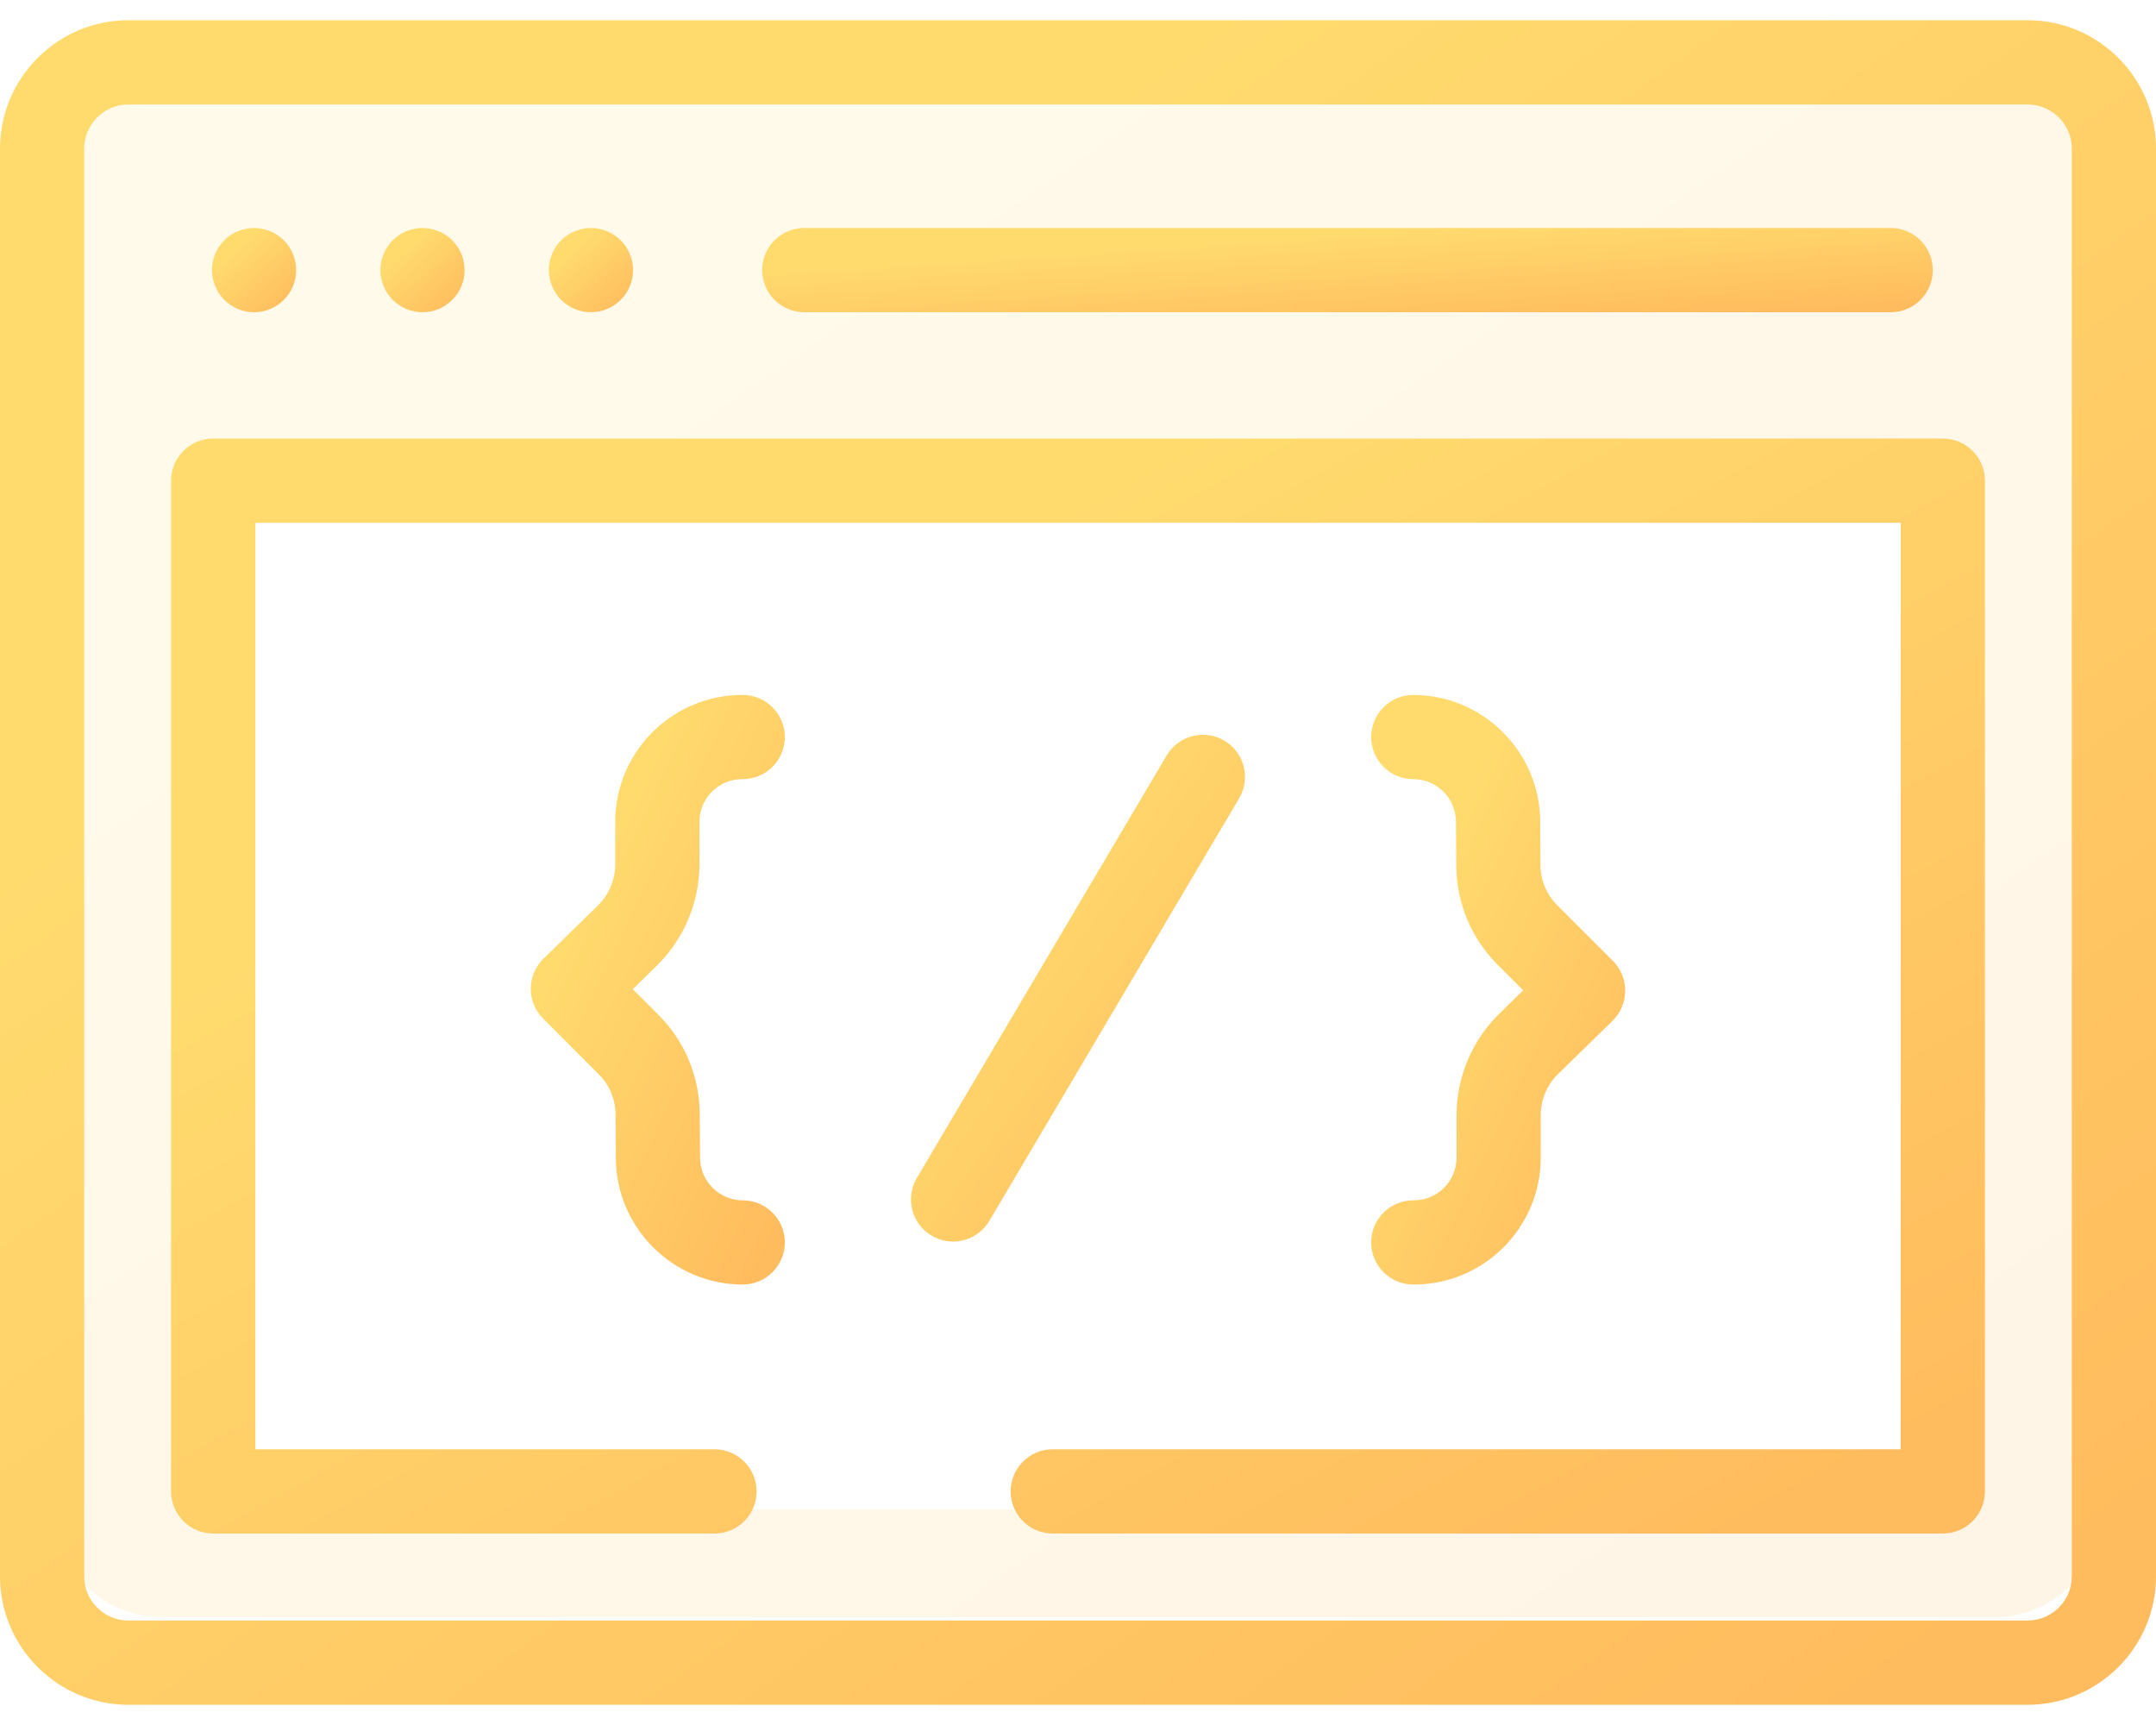
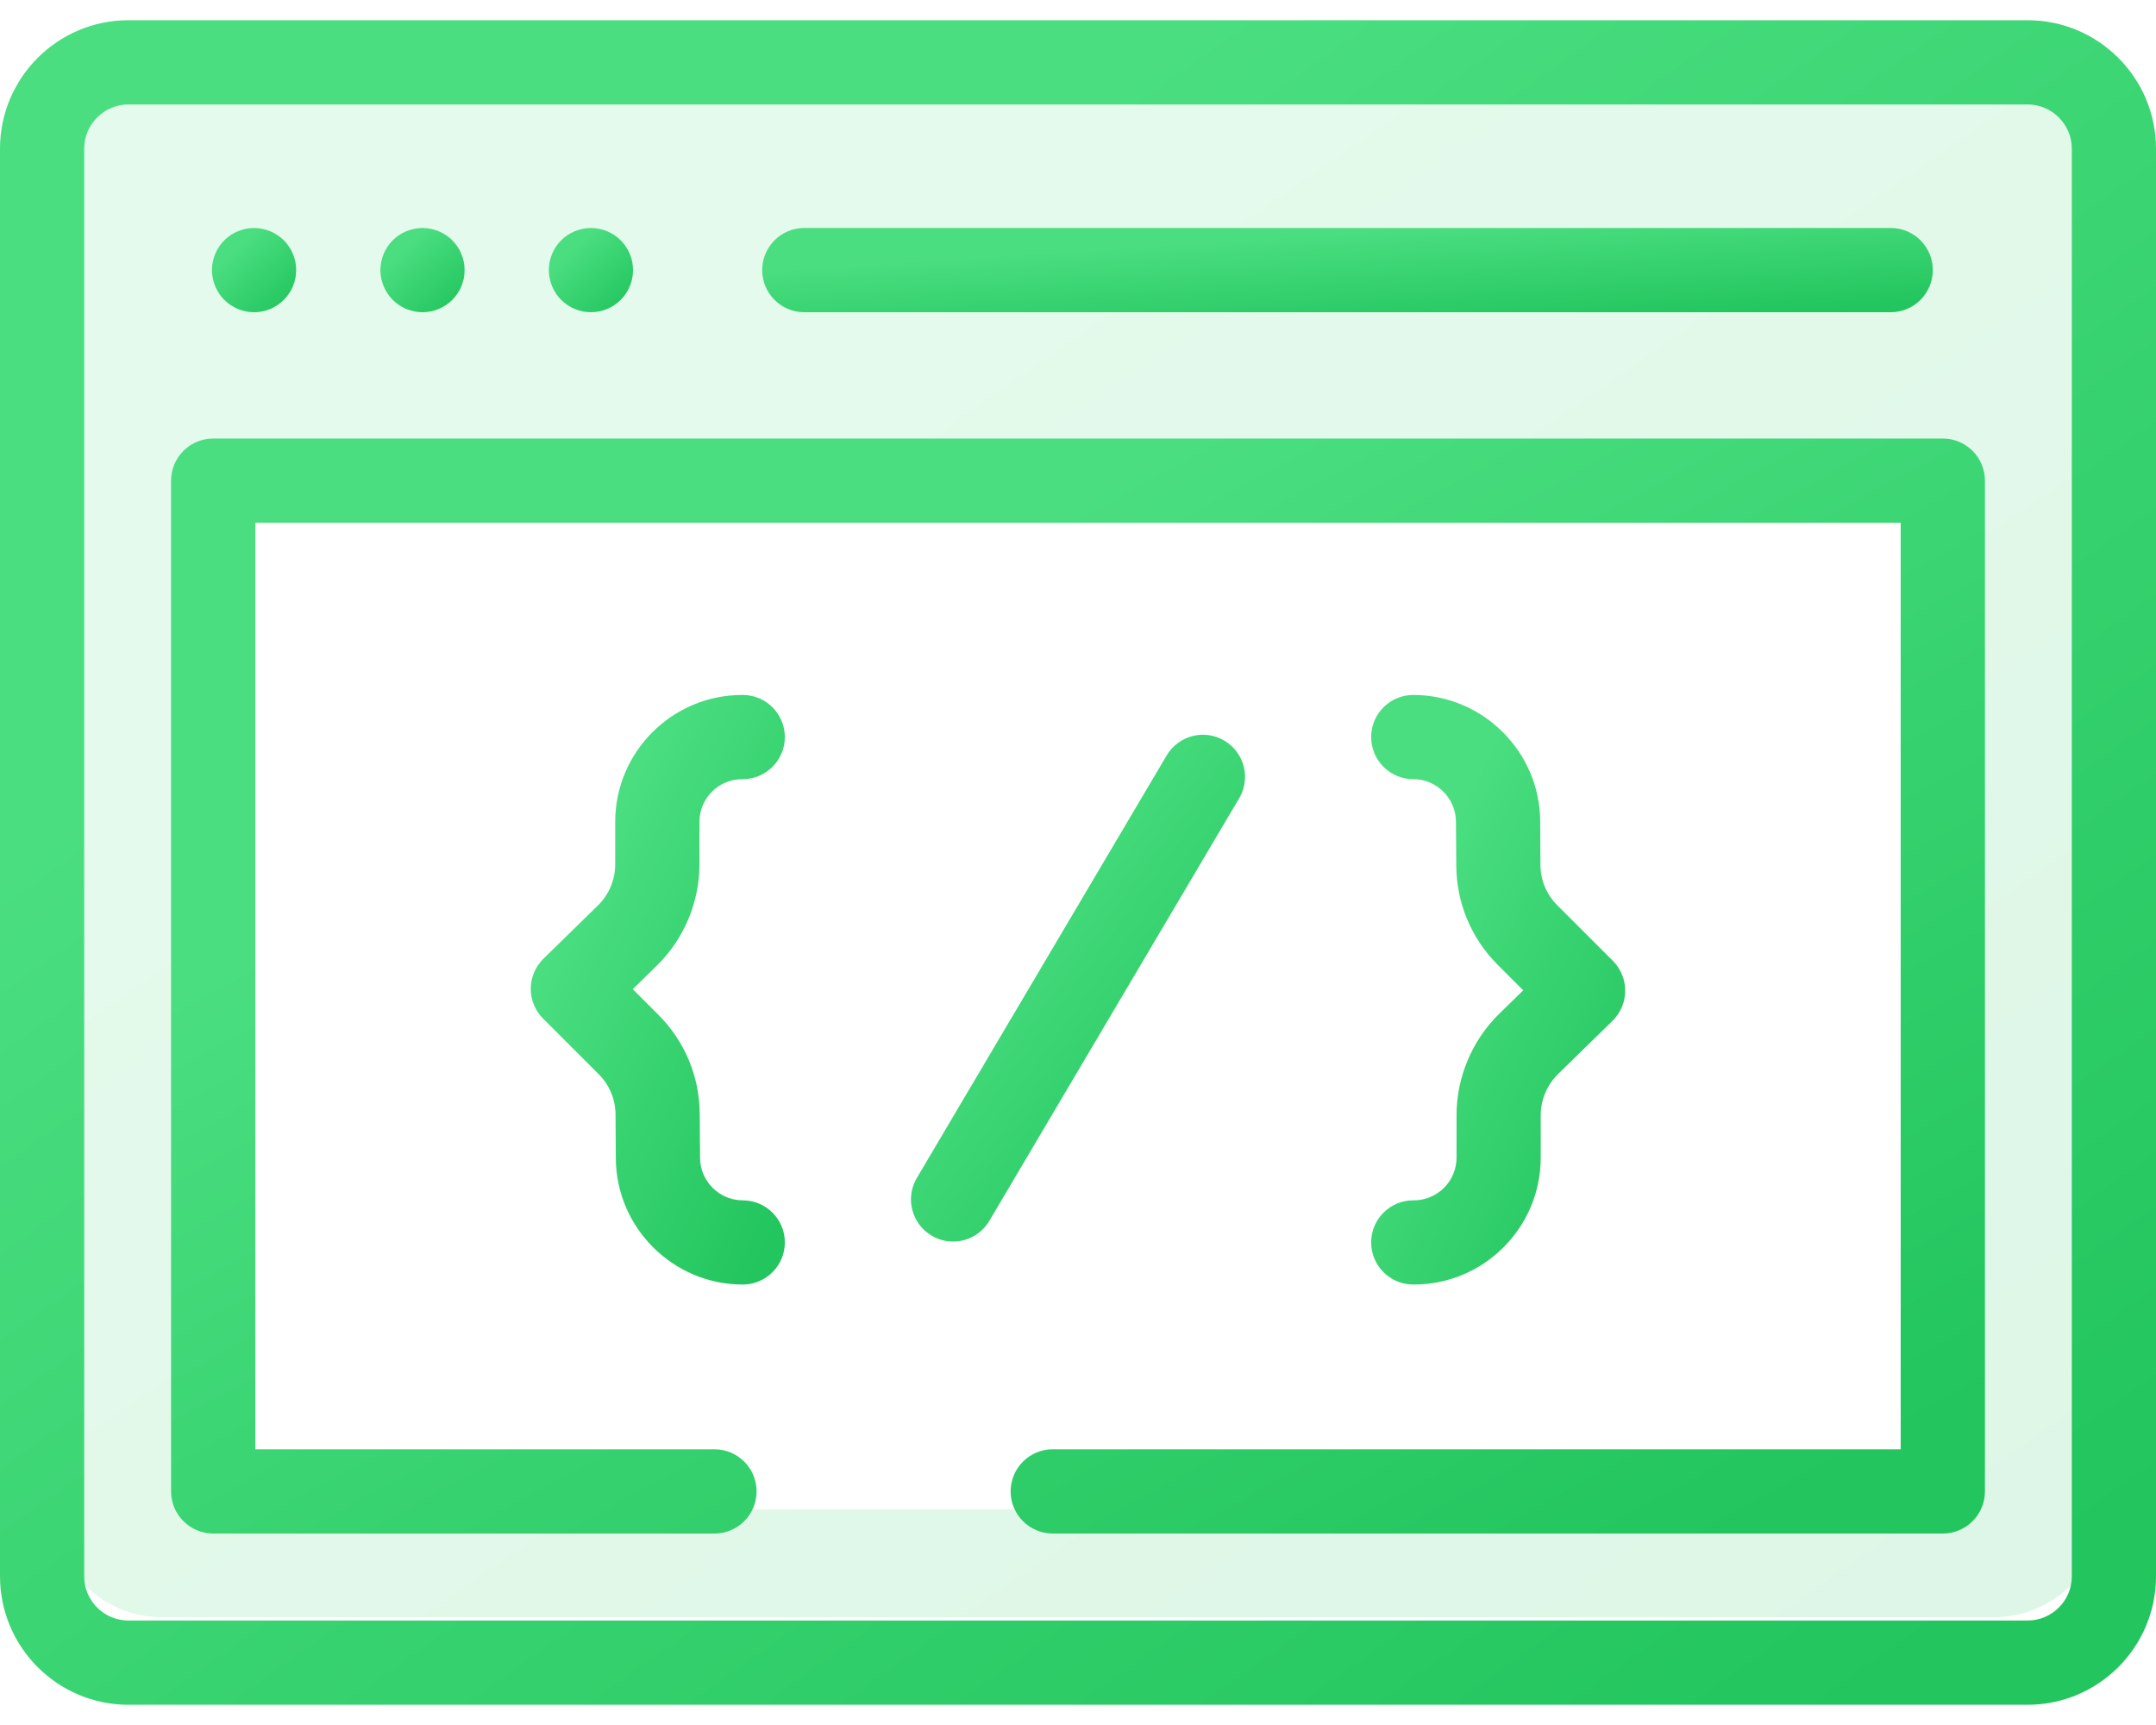
<svg xmlns="http://www.w3.org/2000/svg" width="40" height="32" viewBox="0 0 40 32" fill="none">
  <path opacity="0.15" fill-rule="evenodd" clip-rule="evenodd" d="M3 1C1.895 1 1 1.895 1 3V28C1 29.105 1.895 30 3 30H37C38.105 30 39 29.105 39 28V3C39 1.895 38.105 1 37 1H3ZM36 9H4V28H36V9Z" fill="url(#paint0_linear)" />
  <path d="M37.617 0.375H2.383C1.069 0.375 0 1.444 0 2.758V29.242C0 30.556 1.069 31.625 2.383 31.625H37.617C38.931 31.625 40 30.556 40 29.242V2.758C40 1.444 38.931 0.375 37.617 0.375ZM38.438 29.242C38.438 29.695 38.069 30.062 37.617 30.062H2.383C1.931 30.062 1.562 29.695 1.562 29.242V2.758C1.562 2.306 1.931 1.938 2.383 1.938H37.617C38.069 1.938 38.438 2.306 38.438 2.758V29.242Z" fill="url(#paint1_linear)" />
  <path d="M14.922 5.792H35.078C35.51 5.792 35.859 5.442 35.859 5.01C35.859 4.579 35.51 4.229 35.078 4.229H14.922C14.49 4.229 14.141 4.579 14.141 5.01C14.141 5.442 14.49 5.792 14.922 5.792Z" fill="url(#paint2_linear)" />
  <path d="M3.992 5.309C4.012 5.356 4.036 5.402 4.064 5.444C4.092 5.487 4.125 5.527 4.161 5.562C4.306 5.709 4.508 5.792 4.713 5.792C4.765 5.792 4.816 5.787 4.866 5.777C4.916 5.767 4.966 5.752 5.013 5.732C5.06 5.713 5.105 5.688 5.147 5.66C5.19 5.631 5.23 5.598 5.266 5.563C5.302 5.527 5.334 5.487 5.363 5.444C5.392 5.402 5.416 5.356 5.435 5.309C5.455 5.262 5.47 5.213 5.48 5.163C5.49 5.113 5.494 5.061 5.494 5.01C5.494 4.959 5.49 4.908 5.48 4.858C5.47 4.808 5.455 4.759 5.435 4.712C5.416 4.664 5.392 4.619 5.363 4.577C5.334 4.534 5.302 4.494 5.266 4.458C5.23 4.422 5.19 4.389 5.147 4.361C5.105 4.333 5.06 4.309 5.013 4.289C4.966 4.27 4.916 4.255 4.866 4.245C4.766 4.224 4.662 4.224 4.561 4.245C4.511 4.255 4.462 4.27 4.415 4.289C4.367 4.309 4.322 4.333 4.28 4.361C4.237 4.389 4.197 4.422 4.161 4.458C4.125 4.494 4.092 4.534 4.064 4.577C4.036 4.619 4.012 4.664 3.992 4.712C3.973 4.759 3.958 4.808 3.948 4.858C3.937 4.908 3.932 4.959 3.932 5.01C3.932 5.061 3.937 5.113 3.948 5.163C3.958 5.213 3.973 5.262 3.992 5.309Z" fill="url(#paint3_linear)" />
  <path d="M7.117 5.309C7.137 5.356 7.161 5.402 7.189 5.444C7.217 5.487 7.25 5.527 7.286 5.562C7.431 5.709 7.633 5.792 7.838 5.792C7.89 5.792 7.941 5.787 7.991 5.777C8.041 5.767 8.091 5.752 8.138 5.732C8.185 5.713 8.23 5.688 8.272 5.66C8.315 5.631 8.355 5.598 8.391 5.563C8.427 5.527 8.459 5.487 8.488 5.444C8.517 5.402 8.541 5.356 8.56 5.309C8.58 5.262 8.595 5.213 8.605 5.163C8.615 5.113 8.619 5.061 8.619 5.01C8.619 4.959 8.615 4.908 8.605 4.858C8.595 4.808 8.58 4.759 8.56 4.712C8.541 4.664 8.517 4.619 8.488 4.577C8.459 4.534 8.427 4.494 8.391 4.458C8.355 4.422 8.315 4.389 8.272 4.361C8.23 4.333 8.185 4.309 8.138 4.289C8.091 4.27 8.041 4.255 7.991 4.245C7.891 4.224 7.787 4.224 7.686 4.245C7.636 4.255 7.587 4.27 7.54 4.289C7.492 4.309 7.447 4.333 7.405 4.361C7.362 4.389 7.322 4.422 7.286 4.458C7.25 4.494 7.217 4.534 7.189 4.577C7.161 4.619 7.137 4.664 7.117 4.712C7.098 4.759 7.083 4.808 7.073 4.858C7.062 4.908 7.057 4.959 7.057 5.01C7.057 5.061 7.062 5.113 7.073 5.163C7.083 5.213 7.098 5.262 7.117 5.309Z" fill="url(#paint4_linear)" />
  <path d="M10.242 5.309C10.262 5.356 10.286 5.402 10.314 5.444C10.342 5.487 10.375 5.527 10.411 5.562C10.447 5.598 10.487 5.631 10.53 5.66C10.572 5.688 10.617 5.713 10.665 5.732C10.712 5.752 10.761 5.767 10.811 5.777C10.861 5.787 10.912 5.791 10.963 5.791C11.015 5.791 11.066 5.787 11.116 5.777C11.166 5.767 11.216 5.752 11.262 5.732C11.309 5.713 11.355 5.688 11.398 5.66C11.44 5.631 11.48 5.598 11.516 5.562C11.552 5.527 11.585 5.487 11.613 5.444C11.642 5.402 11.666 5.356 11.685 5.309C11.705 5.262 11.72 5.213 11.73 5.163C11.74 5.113 11.744 5.061 11.744 5.01C11.744 4.959 11.74 4.908 11.73 4.858C11.72 4.808 11.705 4.759 11.685 4.712C11.666 4.664 11.642 4.619 11.613 4.577C11.585 4.534 11.552 4.494 11.516 4.458C11.48 4.422 11.44 4.389 11.398 4.361C11.355 4.333 11.309 4.309 11.262 4.289C11.216 4.27 11.166 4.255 11.116 4.245C11.016 4.224 10.912 4.224 10.811 4.245C10.761 4.255 10.712 4.27 10.665 4.289C10.617 4.309 10.572 4.333 10.53 4.361C10.487 4.389 10.447 4.422 10.411 4.458C10.375 4.494 10.342 4.534 10.314 4.577C10.286 4.619 10.262 4.664 10.242 4.712C10.223 4.759 10.208 4.808 10.198 4.858C10.187 4.908 10.182 4.959 10.182 5.01C10.182 5.061 10.187 5.113 10.198 5.163C10.208 5.213 10.223 5.262 10.242 5.309Z" fill="url(#paint5_linear)" />
  <path d="M22.715 13.739C22.344 13.519 21.865 13.643 21.645 14.014L17.01 21.852C16.79 22.224 16.913 22.703 17.285 22.922C17.409 22.996 17.546 23.032 17.682 23.032C17.949 23.032 18.209 22.894 18.355 22.648L22.99 14.809C23.21 14.438 23.087 13.959 22.715 13.739Z" fill="url(#paint6_linear)" />
  <path d="M12.977 16.035V15.246C12.977 14.809 13.332 14.454 13.769 14.454H13.78C14.211 14.454 14.561 14.104 14.561 13.673C14.561 13.242 14.211 12.892 13.78 12.892H13.769C12.471 12.892 11.414 13.948 11.414 15.246V16.035C11.414 16.319 11.298 16.596 11.095 16.795L10.082 17.785C9.933 17.931 9.849 18.131 9.847 18.34C9.846 18.548 9.929 18.749 10.076 18.896L11.108 19.928C11.307 20.126 11.417 20.391 11.42 20.672L11.425 21.491C11.434 22.78 12.49 23.829 13.78 23.829C14.211 23.829 14.561 23.479 14.561 23.048C14.561 22.616 14.211 22.267 13.78 22.267C13.346 22.267 12.991 21.914 12.988 21.48L12.982 20.661C12.977 19.966 12.704 19.313 12.213 18.823L11.74 18.35L12.187 17.912C12.689 17.421 12.977 16.737 12.977 16.035Z" fill="url(#paint7_linear)" />
  <path d="M27.023 20.686V21.474C27.023 21.911 26.668 22.267 26.231 22.267H26.22C25.789 22.267 25.439 22.616 25.439 23.048C25.439 23.479 25.789 23.829 26.22 23.829H26.231C27.529 23.829 28.585 22.773 28.585 21.474V20.686C28.585 20.402 28.702 20.125 28.905 19.926L29.918 18.936C30.067 18.79 30.151 18.59 30.152 18.381C30.154 18.172 30.071 17.972 29.923 17.824L28.892 16.793C28.693 16.595 28.582 16.33 28.58 16.049L28.575 15.23C28.566 13.941 27.509 12.892 26.22 12.892C25.789 12.892 25.439 13.242 25.439 13.673C25.439 14.104 25.789 14.454 26.22 14.454C26.654 14.454 27.009 14.807 27.012 15.241L27.018 16.059C27.023 16.754 27.296 17.407 27.787 17.898L28.26 18.371L27.812 18.809C27.311 19.3 27.023 19.984 27.023 20.686Z" fill="url(#paint8_linear)" />
  <path d="M36.044 8.135H3.956C3.524 8.135 3.174 8.485 3.174 8.917V27.667C3.174 28.098 3.524 28.448 3.956 28.448H13.255C13.687 28.448 14.037 28.098 14.037 27.667C14.037 27.235 13.687 26.885 13.255 26.885H4.737V9.698H35.263V26.885H19.531C19.1 26.885 18.75 27.235 18.75 27.667C18.75 28.098 19.1 28.448 19.531 28.448H36.044C36.476 28.448 36.826 28.098 36.826 27.667V8.917C36.826 8.485 36.476 8.135 36.044 8.135Z" fill="url(#paint9_linear)" />
  <defs>
    <linearGradient id="paint0_linear" x1="3.153" y1="1" x2="26.689" y2="35.054" gradientUnits="userSpaceOnUse">
-       <stop offset="0.259" stop-color="#FFDB6E" />
-       <stop offset="1" stop-color="#FFBC5E" />
+       <stop offset="0.259" stop-color="#4ADE80" />
+       <stop offset="1" stop-color="#22C55E" />
    </linearGradient>
    <linearGradient id="paint1_linear" x1="2.267" y1="0.375" x2="27.833" y2="36.511" gradientUnits="userSpaceOnUse">
-       <stop offset="0.259" stop-color="#FFDB6E" />
-       <stop offset="1" stop-color="#FFBC5E" />
+       <stop offset="0.259" stop-color="#4ADE80" />
+       <stop offset="1" stop-color="#22C55E" />
    </linearGradient>
    <linearGradient id="paint2_linear" x1="15.371" y1="4.229" x2="15.547" y2="6.929" gradientUnits="userSpaceOnUse">
-       <stop offset="0.259" stop-color="#FFDB6E" />
-       <stop offset="1" stop-color="#FFBC5E" />
+       <stop offset="0.259" stop-color="#4ADE80" />
+       <stop offset="1" stop-color="#22C55E" />
    </linearGradient>
    <linearGradient id="paint3_linear" x1="4.02" y1="4.229" x2="5.369" y2="5.719" gradientUnits="userSpaceOnUse">
-       <stop offset="0.259" stop-color="#FFDB6E" />
-       <stop offset="1" stop-color="#FFBC5E" />
+       <stop offset="0.259" stop-color="#4ADE80" />
+       <stop offset="1" stop-color="#22C55E" />
    </linearGradient>
    <linearGradient id="paint4_linear" x1="7.145" y1="4.229" x2="8.494" y2="5.719" gradientUnits="userSpaceOnUse">
-       <stop offset="0.259" stop-color="#FFDB6E" />
-       <stop offset="1" stop-color="#FFBC5E" />
+       <stop offset="0.259" stop-color="#4ADE80" />
+       <stop offset="1" stop-color="#22C55E" />
    </linearGradient>
    <linearGradient id="paint5_linear" x1="10.27" y1="4.229" x2="11.619" y2="5.719" gradientUnits="userSpaceOnUse">
-       <stop offset="0.259" stop-color="#FFDB6E" />
-       <stop offset="1" stop-color="#FFBC5E" />
+       <stop offset="0.259" stop-color="#4ADE80" />
+       <stop offset="1" stop-color="#22C55E" />
    </linearGradient>
    <linearGradient id="paint6_linear" x1="17.252" y1="13.63" x2="25.014" y2="19.281" gradientUnits="userSpaceOnUse">
-       <stop offset="0.259" stop-color="#FFDB6E" />
-       <stop offset="1" stop-color="#FFBC5E" />
+       <stop offset="0.259" stop-color="#4ADE80" />
+       <stop offset="1" stop-color="#22C55E" />
    </linearGradient>
    <linearGradient id="paint7_linear" x1="10.114" y1="12.892" x2="17.479" y2="16.396" gradientUnits="userSpaceOnUse">
-       <stop offset="0.259" stop-color="#FFDB6E" />
-       <stop offset="1" stop-color="#FFBC5E" />
+       <stop offset="0.259" stop-color="#4ADE80" />
+       <stop offset="1" stop-color="#22C55E" />
    </linearGradient>
    <linearGradient id="paint8_linear" x1="25.706" y1="12.892" x2="33.07" y2="16.396" gradientUnits="userSpaceOnUse">
-       <stop offset="0.259" stop-color="#FFDB6E" />
-       <stop offset="1" stop-color="#FFBC5E" />
+       <stop offset="0.259" stop-color="#4ADE80" />
+       <stop offset="1" stop-color="#22C55E" />
    </linearGradient>
    <linearGradient id="paint9_linear" x1="5.081" y1="8.135" x2="19.915" y2="35.272" gradientUnits="userSpaceOnUse">
-       <stop offset="0.259" stop-color="#FFDB6E" />
-       <stop offset="1" stop-color="#FFBC5E" />
+       <stop offset="0.259" stop-color="#4ADE80" />
+       <stop offset="1" stop-color="#22C55E" />
    </linearGradient>
  </defs>
</svg>
